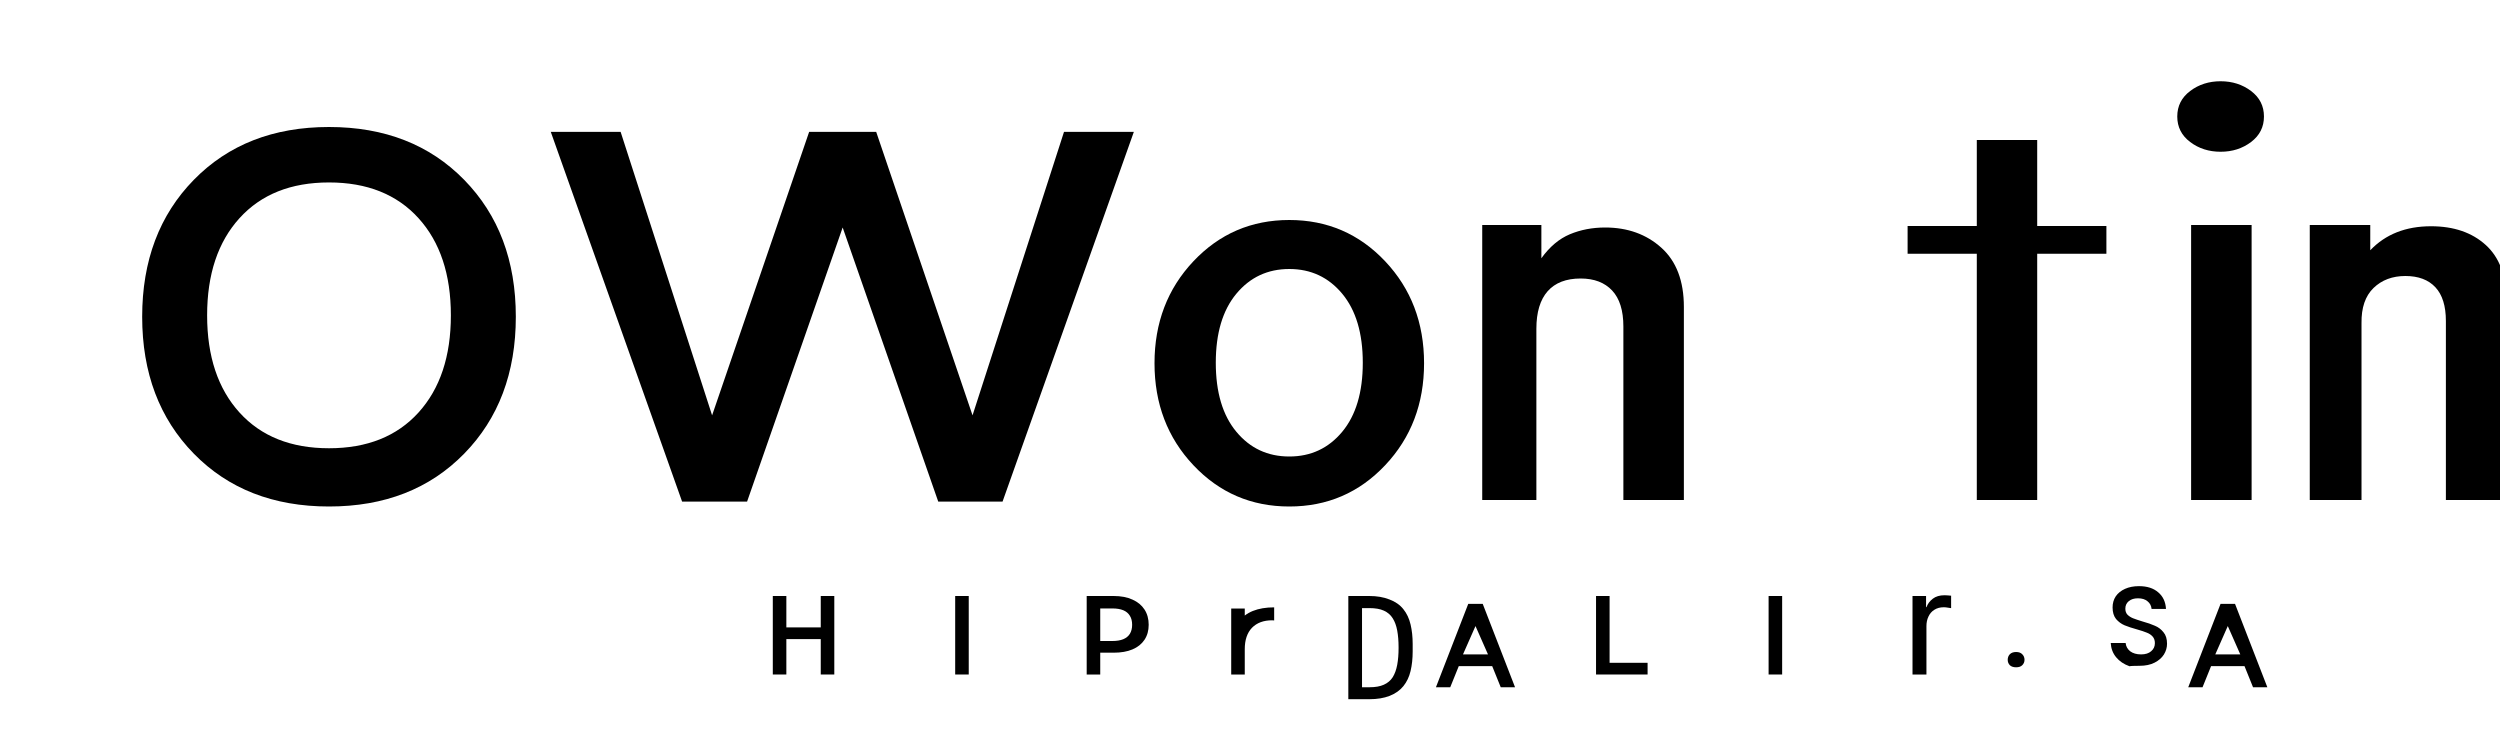
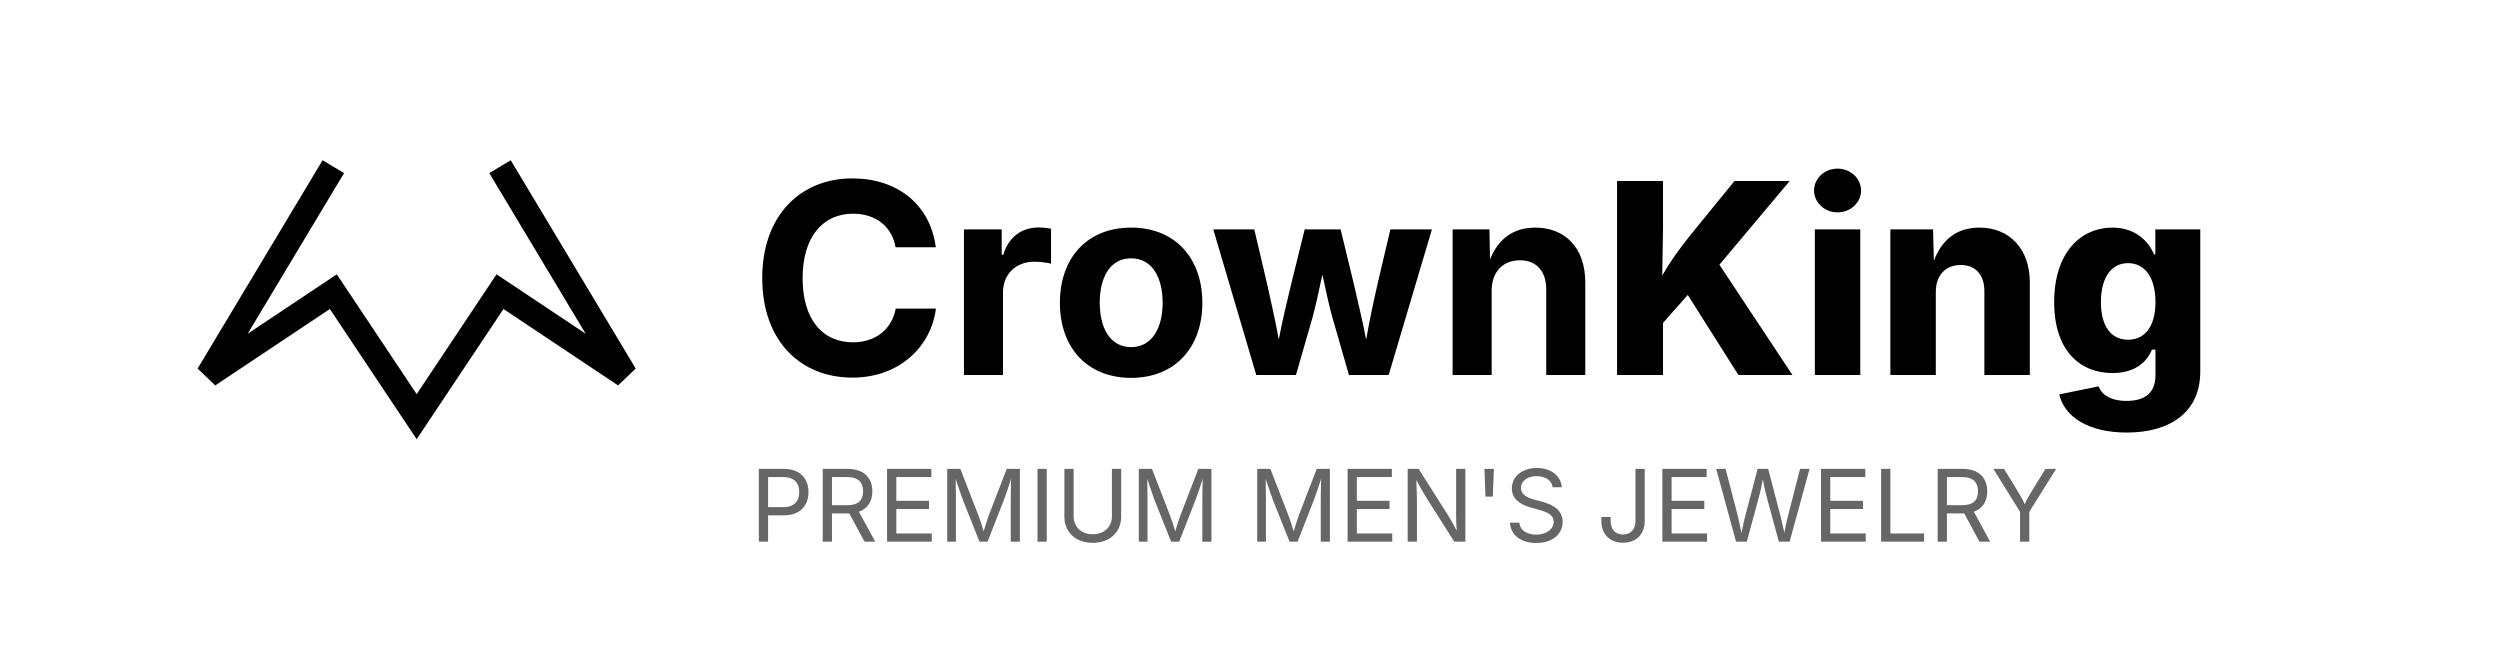
- <svg xmlns="http://www.w3.org/2000/svg" width="200" height="60" viewBox="0 0 200 60" fill="none">
-   <path d="M26.32 40.52C21.868 40.52 18.264 39.112 15.508 36.296C12.752 33.48 11.374 29.828 11.374 25.34C11.374 20.852 12.752 17.2 15.508 14.384C18.264 11.568 21.868 10.16 26.32 10.16C30.772 10.16 34.376 11.568 37.132 14.384C39.888 17.2 41.266 20.852 41.266 25.34C41.266 29.828 39.888 33.48 37.132 36.296C34.376 39.112 30.772 40.52 26.32 40.52ZM26.32 35.86C29.364 35.86 31.75 34.908 33.478 33.004C35.206 31.1 36.07 28.508 36.07 25.228C36.07 21.948 35.206 19.356 33.478 17.452C31.75 15.548 29.364 14.596 26.32 14.596C23.276 14.596 20.89 15.548 19.162 17.452C17.434 19.356 16.57 21.948 16.57 25.228C16.57 28.508 17.434 31.1 19.162 33.004C20.89 34.908 23.276 35.86 26.32 35.86Z" fill="black" />
-   <path d="M54.568 40.128L44.063 10.552H49.651L56.968 33.228L64.731 10.552H70.096L77.803 33.228L85.12 10.552H90.707L80.204 40.128H75.059L67.413 18.2L59.767 40.128H54.568Z" fill="black" />
-   <path d="M103.143 40.52C100.107 40.52 97.551 39.42 95.475 37.22C93.399 35.02 92.361 32.3 92.361 29.06C92.361 25.82 93.399 23.1 95.475 20.9C97.551 18.7 100.107 17.6 103.143 17.6C106.179 17.6 108.735 18.7 110.811 20.9C112.887 23.1 113.925 25.82 113.925 29.06C113.925 32.3 112.887 35.02 110.811 37.22C108.735 39.42 106.179 40.52 103.143 40.52ZM103.143 36.52C104.871 36.52 106.283 35.86 107.379 34.54C108.475 33.22 109.023 31.38 109.023 29.02C109.023 26.66 108.475 24.82 107.379 23.5C106.283 22.18 104.871 21.52 103.143 21.52C101.415 21.52 100.003 22.18 98.907 23.5C97.811 24.82 97.263 26.66 97.263 29.02C97.263 31.38 97.811 33.22 98.907 34.54C100.003 35.86 101.415 36.52 103.143 36.52Z" fill="black" />
-   <path d="M118.578 40V18H123.31V20.66C123.97 19.74 124.73 19.1 125.59 18.74C126.45 18.38 127.39 18.2 128.41 18.2C130.21 18.2 131.71 18.74 132.91 19.82C134.11 20.9 134.71 22.48 134.71 24.56V40H129.87V26.12C129.87 24.84 129.57 23.88 128.97 23.24C128.37 22.6 127.53 22.28 126.45 22.28C125.29 22.28 124.41 22.62 123.81 23.3C123.21 23.98 122.91 24.98 122.91 26.3V40H118.578Z" fill="black" />
-   <path d="M158.144 40V20.3H152.608V18.08H158.144V11.2H162.976V18.08H168.512V20.3H162.976V40H158.144Z" fill="black" />
-   <path d="M177.649 12.14C176.713 12.14 175.901 11.88 175.213 11.36C174.525 10.84 174.181 10.16 174.181 9.32C174.181 8.48 174.525 7.8 175.213 7.28C175.901 6.76 176.713 6.5 177.649 6.5C178.585 6.5 179.397 6.76 180.085 7.28C180.773 7.8 181.117 8.48 181.117 9.32C181.117 10.16 180.773 10.84 180.085 11.36C179.397 11.88 178.585 12.14 177.649 12.14ZM175.289 40V18H180.129V40H175.289Z" fill="black" />
-   <path d="M184.781 40V18H189.621V20.02C190.841 18.74 192.461 18.1 194.481 18.1C196.301 18.1 197.761 18.6 198.861 19.6C199.961 20.6 200.511 22.08 200.511 24.04V40H195.671V25.68C195.671 24.48 195.391 23.58 194.831 22.98C194.271 22.38 193.471 22.08 192.431 22.08C191.391 22.08 190.541 22.4 189.881 23.04C189.221 23.68 188.901 24.62 188.921 25.86V40H184.781Z" fill="black" />
-   <path d="M61.824 53.96V47.68H62.908V50.192H65.66V47.68H66.744V53.96H65.66V51.128H62.908V53.96H61.824Z" fill="black" />
-   <path d="M76.415 53.96V47.68H77.499V53.96H76.415Z" fill="black" />
-   <path d="M86.935 53.96V47.68H89.087C89.679 47.68 90.183 47.776 90.599 47.968C91.015 48.152 91.335 48.416 91.559 48.76C91.783 49.104 91.895 49.512 91.895 49.984C91.895 50.448 91.783 50.848 91.559 51.184C91.335 51.52 91.015 51.776 90.599 51.952C90.183 52.128 89.679 52.216 89.087 52.216H87.223V51.28H88.999C89.343 51.28 89.631 51.232 89.863 51.136C90.095 51.04 90.271 50.896 90.391 50.704C90.511 50.504 90.571 50.264 90.571 49.984C90.571 49.696 90.511 49.456 90.391 49.264C90.271 49.064 90.095 48.916 89.863 48.82C89.631 48.724 89.343 48.676 88.999 48.676H88.019V53.96H86.935Z" fill="black" />
-   <path d="M99.089 49.764C99.369 49.364 99.749 49.068 100.229 48.876C100.709 48.684 101.277 48.588 101.933 48.588V49.636C101.869 49.628 101.813 49.624 101.765 49.624C101.085 49.624 100.549 49.824 100.157 50.224C99.773 50.624 99.581 51.196 99.581 51.94V53.96H98.497V48.684H99.581V49.764H99.089Z" fill="black" />
-   <path d="M107.866 53.96V47.68H109.546C110.154 47.68 110.69 47.772 111.154 47.956C111.626 48.132 111.998 48.392 112.27 48.736C112.542 49.072 112.734 49.48 112.846 49.96C112.958 50.432 113.014 50.952 113.014 51.52V52.108C113.014 52.684 112.958 53.208 112.846 53.68C112.734 54.152 112.542 54.556 112.27 54.892C111.998 55.228 111.63 55.488 111.166 55.672C110.71 55.848 110.174 55.936 109.558 55.936H107.866V53.96ZM109.558 54.98C110.03 54.98 110.414 54.912 110.71 54.776C111.014 54.64 111.25 54.44 111.418 54.176C111.586 53.904 111.706 53.572 111.778 53.18C111.85 52.788 111.886 52.348 111.886 51.86V51.768C111.886 51.28 111.85 50.84 111.778 50.448C111.706 50.056 111.586 49.728 111.418 49.464C111.25 49.192 111.014 48.988 110.71 48.852C110.414 48.716 110.026 48.648 109.546 48.648H108.962V54.98H109.558Z" fill="black" />
-   <path d="M114.879 54.968L117.459 48.312H118.619L121.199 54.968V54.98H120.059L119.375 53.288H116.703L116.019 54.98H114.879V54.968ZM117.039 52.352H119.039L118.039 50.084L117.039 52.352Z" fill="black" />
-   <path d="M127.683 53.96V47.68H128.767V53.024H131.807V53.96H127.683Z" fill="black" />
-   <path d="M141.488 53.96V47.68H142.572V53.96H141.488Z" fill="black" />
-   <path d="M153.001 53.96V47.68H154.085V48.568H154.121C154.217 48.304 154.385 48.08 154.625 47.896C154.865 47.712 155.177 47.62 155.561 47.62C155.633 47.62 155.721 47.624 155.825 47.632C155.937 47.64 156.025 47.648 156.089 47.656V48.652C156.049 48.644 155.969 48.632 155.849 48.616C155.729 48.592 155.613 48.58 155.501 48.58C155.209 48.58 154.957 48.648 154.745 48.784C154.541 48.912 154.385 49.092 154.277 49.324C154.169 49.548 154.115 49.804 154.115 50.092V53.96H153.001Z" fill="black" />
-   <path d="M160.617 52.784C160.617 52.608 160.673 52.46 160.785 52.34C160.905 52.22 161.073 52.16 161.289 52.16C161.505 52.16 161.669 52.22 161.781 52.34C161.901 52.46 161.961 52.608 161.961 52.784C161.961 52.952 161.901 53.096 161.781 53.216C161.669 53.328 161.505 53.384 161.289 53.384C161.073 53.384 160.905 53.328 160.785 53.216C160.673 53.096 160.617 52.952 160.617 52.784Z" fill="black" />
-   <path d="M170.359 53.3C169.911 53.14 169.555 52.9 169.291 52.58C169.027 52.26 168.883 51.88 168.859 51.44H170.051C170.075 51.704 170.195 51.924 170.411 52.1C170.635 52.268 170.927 52.352 171.287 52.352C171.631 52.352 171.899 52.268 172.091 52.1C172.291 51.932 172.391 51.716 172.391 51.452C172.391 51.236 172.331 51.06 172.211 50.924C172.091 50.788 171.935 50.684 171.743 50.612C171.551 50.532 171.299 50.448 170.987 50.36C170.579 50.248 170.239 50.136 169.967 50.024C169.703 49.912 169.475 49.744 169.283 49.52C169.099 49.288 169.007 48.98 169.007 48.596C169.007 48.26 169.091 47.964 169.259 47.708C169.435 47.452 169.683 47.252 170.003 47.108C170.323 46.964 170.695 46.892 171.119 46.892C171.767 46.892 172.279 47.056 172.655 47.384C173.039 47.704 173.247 48.148 173.279 48.716H172.127C172.103 48.46 171.995 48.256 171.803 48.104C171.619 47.944 171.363 47.864 171.035 47.864C170.731 47.864 170.487 47.94 170.303 48.092C170.119 48.244 170.027 48.444 170.027 48.692C170.027 48.892 170.083 49.052 170.195 49.172C170.315 49.292 170.463 49.388 170.639 49.46C170.823 49.532 171.071 49.616 171.383 49.712C171.791 49.824 172.127 49.94 172.391 50.06C172.663 50.172 172.891 50.344 173.075 50.576C173.267 50.8 173.363 51.108 173.363 51.5C173.363 51.804 173.279 52.092 173.111 52.364C172.943 52.628 172.695 52.844 172.367 53.012C172.039 53.18 171.639 53.264 171.167 53.264C170.787 53.264 170.439 53.276 170.359 53.3Z" fill="black" />
-   <path d="M175.063 54.968L177.643 48.312H178.803L181.383 54.968V54.98H180.243L179.559 53.288H176.887L176.203 54.98H175.063V54.968ZM177.223 52.352H179.223L178.223 50.084L177.223 52.352Z" fill="black" />
+ <svg xmlns="http://www.w3.org/2000/svg" viewBox="0 0 300 80" fill="none">
+   <path d="M40 20L25 45L40 35L50 50L60 35L75 45L60 20" stroke="black" stroke-width="3" fill="none" />
+   <text x="90" y="45" font-family="Inter, -apple-system, BlinkMacSystemFont, 'Segoe UI', Roboto, sans-serif" font-weight="700" font-size="32" fill="black">
+     Crown<tspan font-weight="800" fill="#000">King</tspan>
+   </text>
+   <text x="90" y="65" font-family="Inter, -apple-system, BlinkMacSystemFont, 'Segoe UI', Roboto, sans-serif" font-weight="400" font-size="12" fill="#666">
+     PREMIUM MEN'S JEWELRY
+   </text>
</svg>
